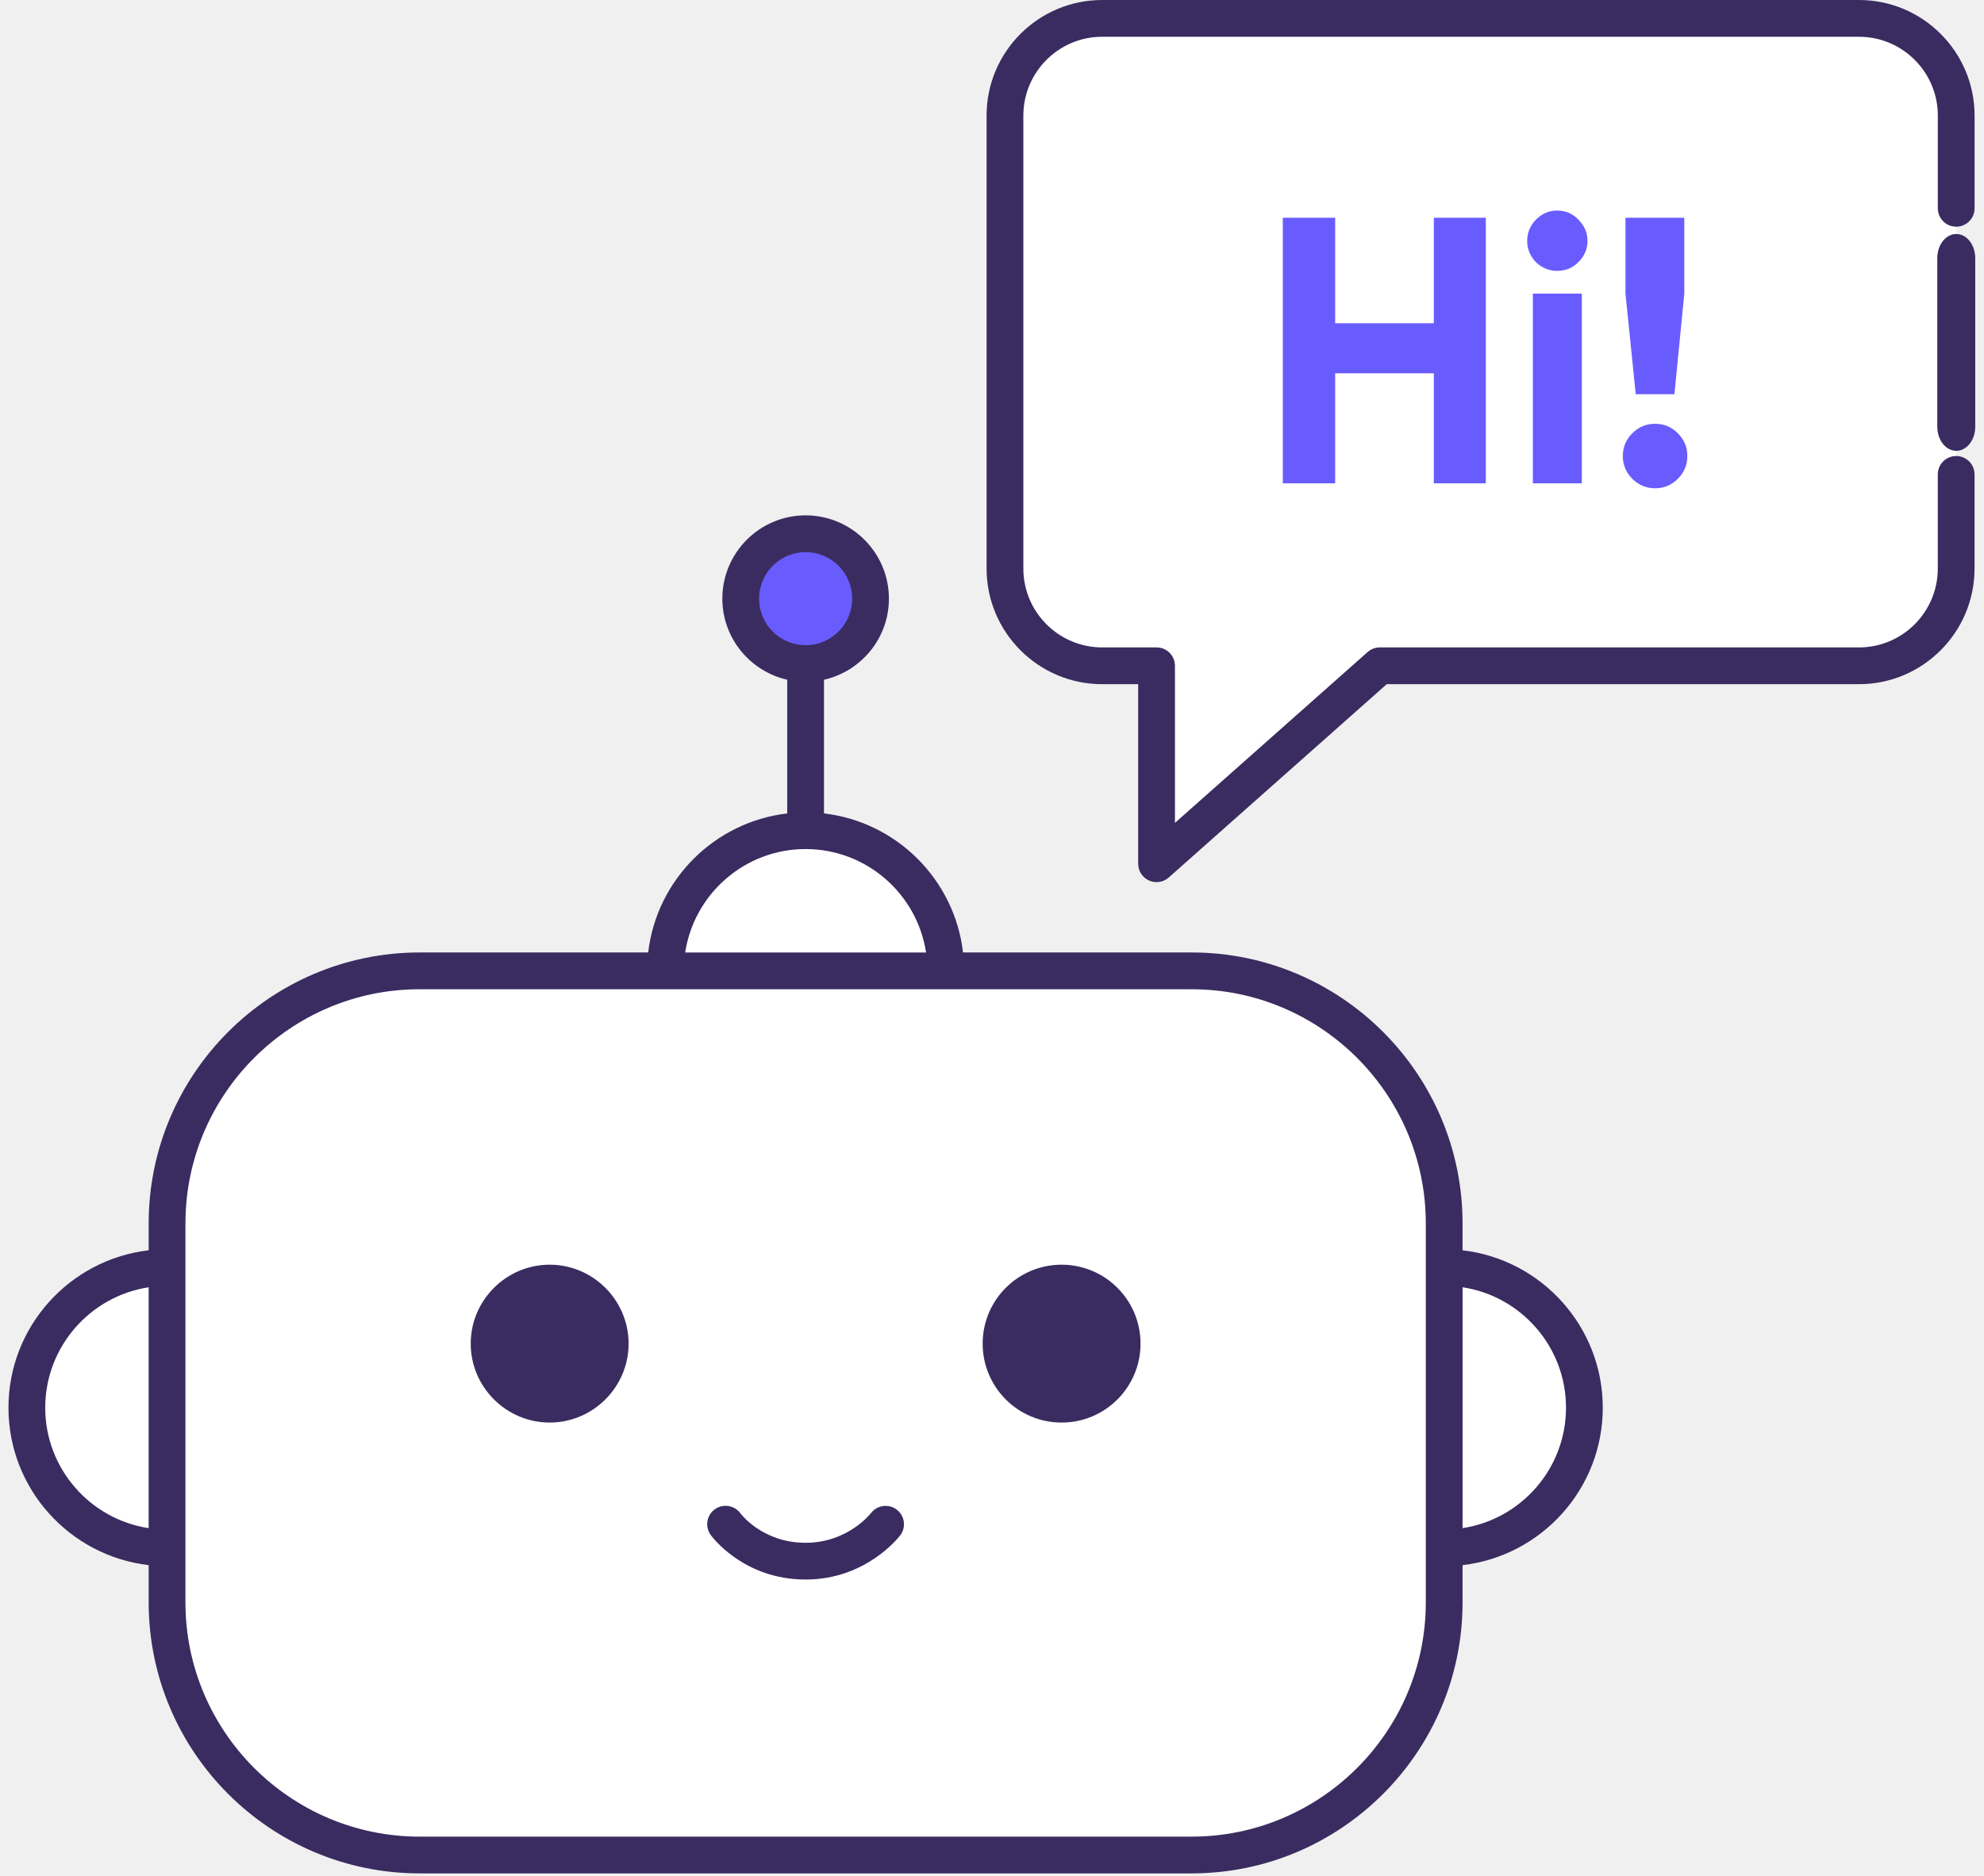
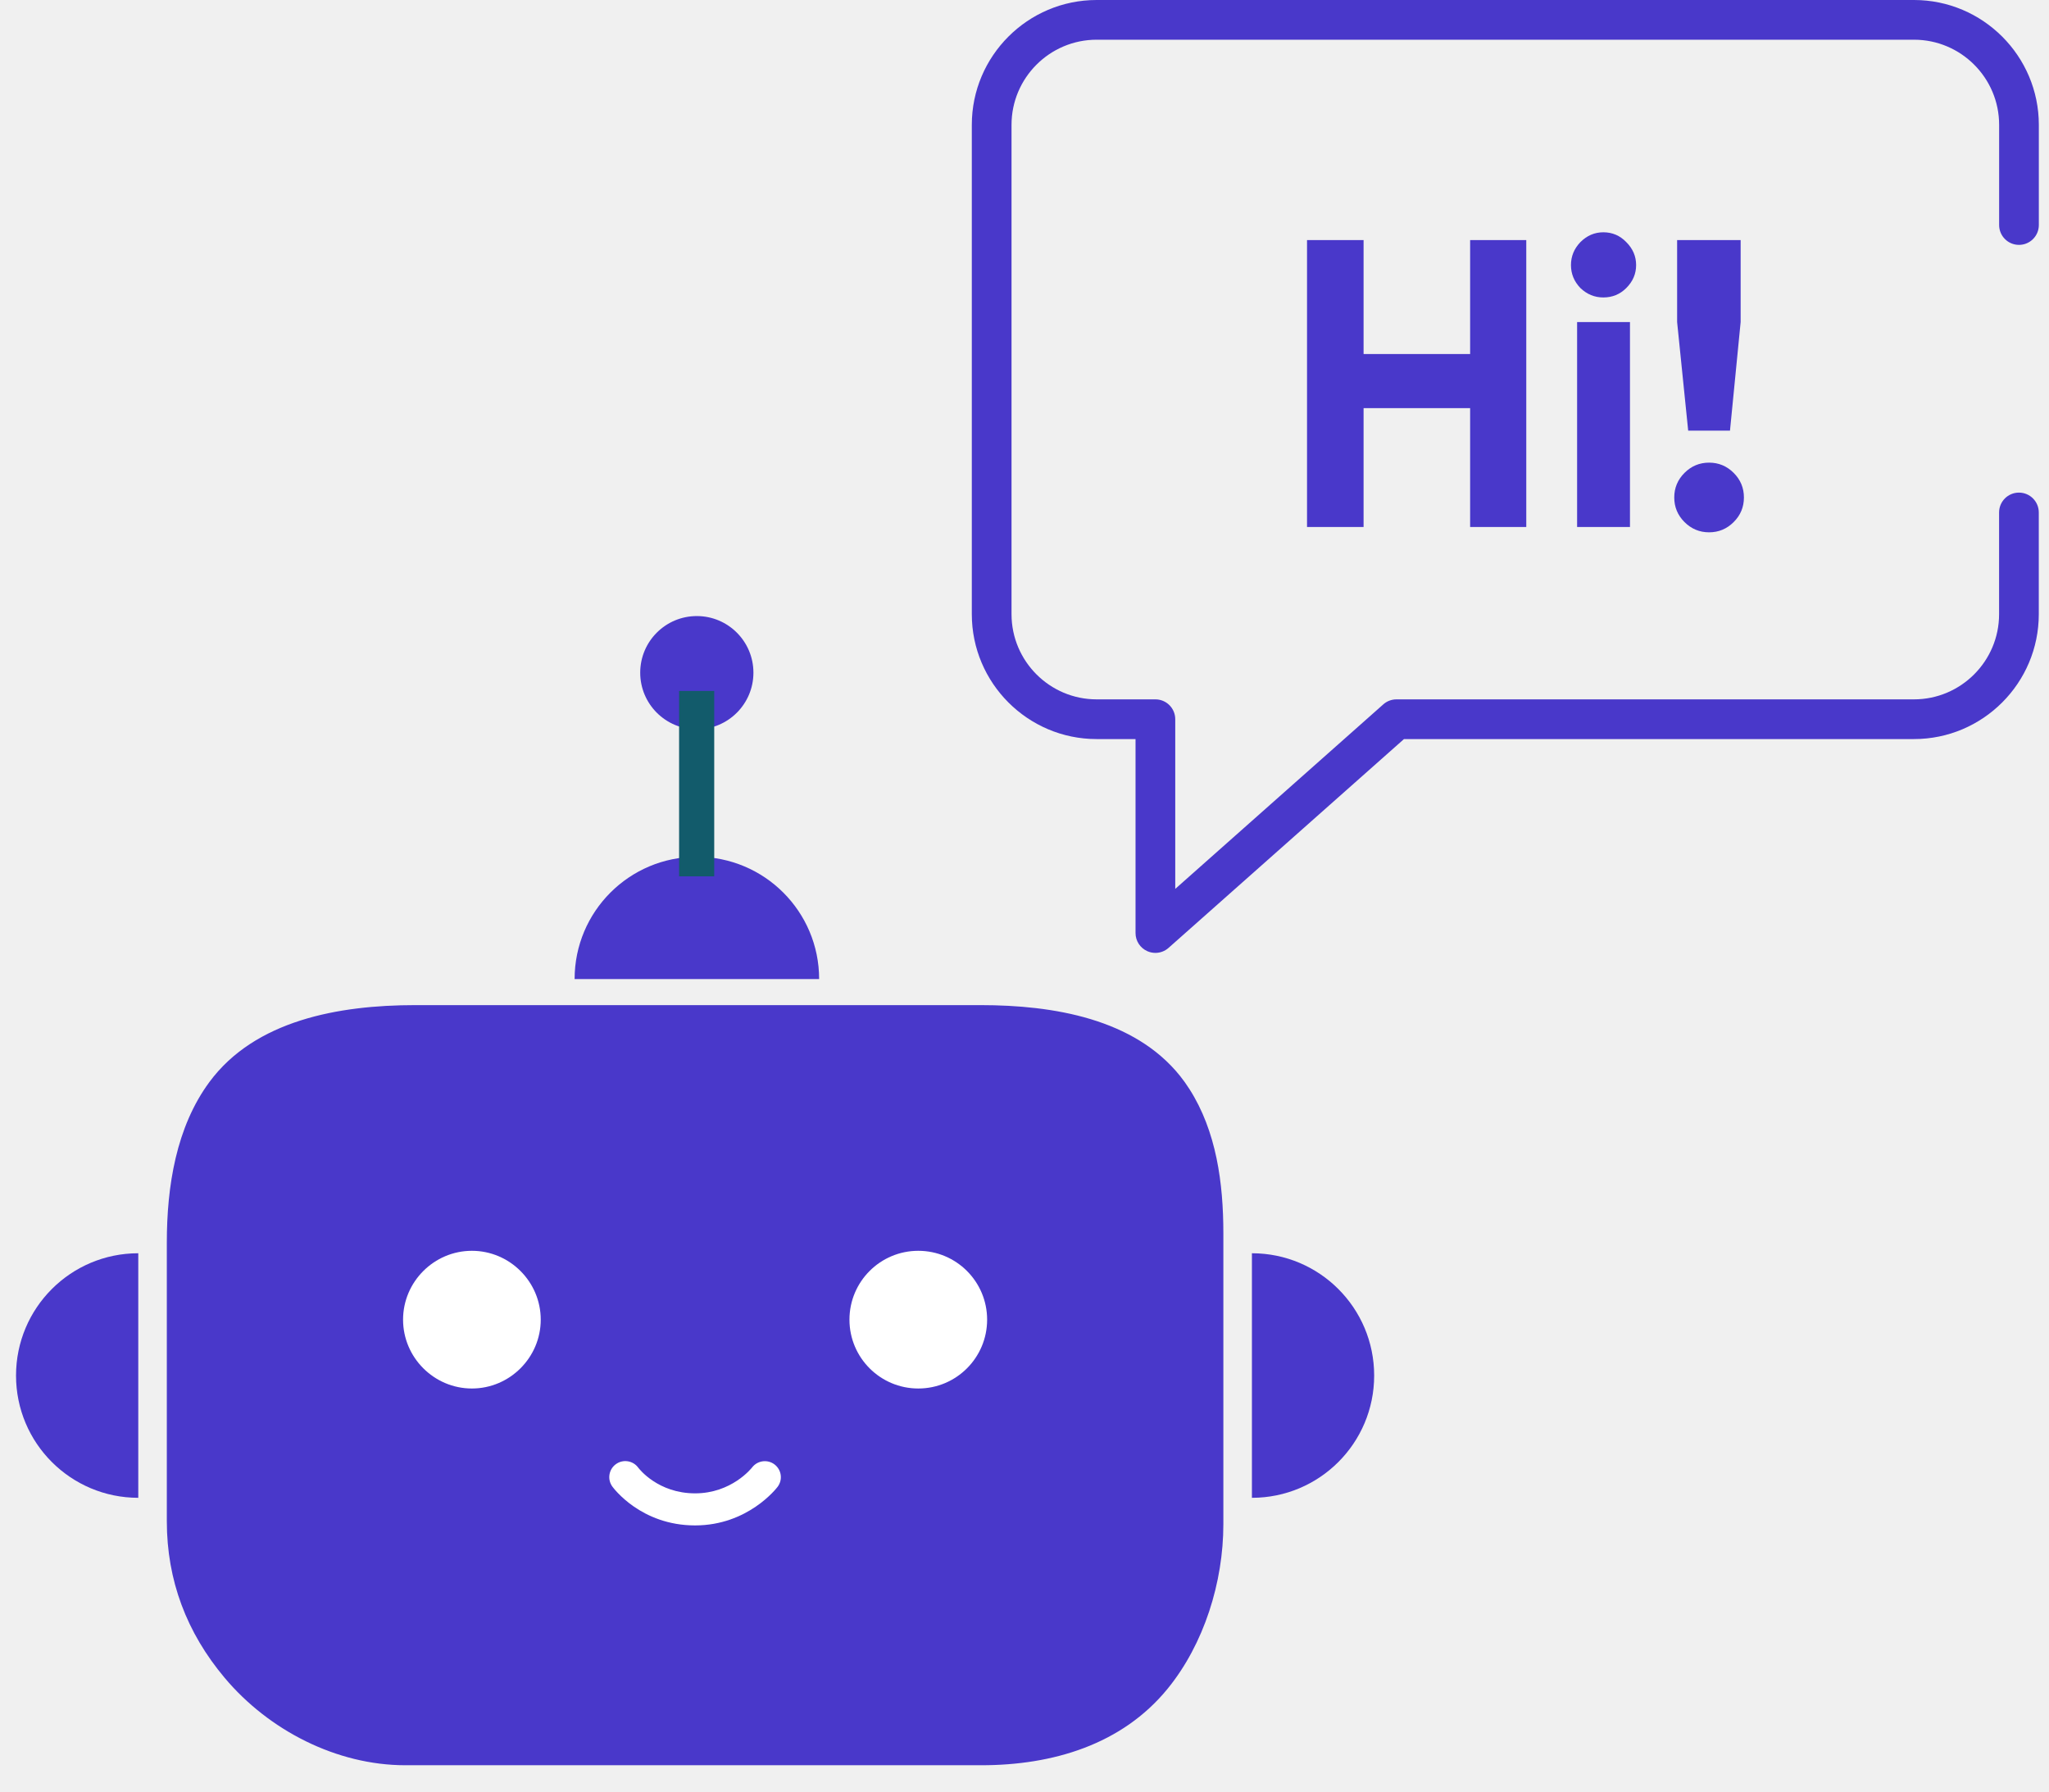
- <svg xmlns="http://www.w3.org/2000/svg" width="183" height="173" viewBox="0 0 183 173" fill="none">
-   <path d="M40.587 170.3C33.528 170.3 26.405 166.774 21.687 161.522V161.522C17.241 156.573 14.951 150.758 14.951 144.106V114.864C14.951 109.771 15.987 104.593 18.885 100.405C19.794 99.092 20.691 98.066 21.88 96.998C26.486 92.859 32.823 91.299 39.015 91.299H109.355C115.256 91.299 121.244 92.752 125.824 96.473C127.561 97.884 128.651 99.133 129.751 100.935C132.133 104.835 132.951 109.474 132.951 114.044V144.371C132.951 150.938 130.805 157.807 126.418 162.695V162.695C121.514 168.159 114.34 170.3 106.997 170.3H40.587Z" fill="white" />
-   <path d="M15.408 116.916V142.78C8.262 142.78 2.476 136.994 2.476 129.848C2.476 122.702 8.262 116.916 15.408 116.916Z" fill="white" />
-   <path d="M74.308 76.622C67.163 76.622 61.377 82.408 61.377 89.554H87.242C87.242 82.408 81.454 76.622 74.308 76.622Z" fill="white" />
-   <path d="M146.142 129.848C146.142 136.994 140.356 142.78 133.21 142.78V116.916C140.354 116.916 146.142 122.702 146.142 129.848Z" fill="white" />
-   <path d="M74.308 61.21C77.615 61.21 80.296 58.529 80.296 55.222C80.296 51.915 77.615 49.234 74.308 49.234C71.001 49.234 68.321 51.915 68.321 55.222C68.321 58.529 71.001 61.21 74.308 61.21Z" fill="#695CFF" />
-   <path d="M50.7 116.657C46.695 116.657 43.418 119.934 43.418 123.938C43.418 127.942 46.695 131.219 50.7 131.219C54.704 131.219 57.981 127.942 57.981 123.938C57.981 119.934 54.706 116.657 50.7 116.657Z" fill="#3A2C60" />
-   <path d="M97.919 131.219C101.94 131.219 105.2 127.96 105.2 123.938C105.2 119.917 101.94 116.657 97.919 116.657C93.898 116.657 90.638 119.917 90.638 123.938C90.638 127.96 93.898 131.219 97.919 131.219Z" fill="#3A2C60" />
-   <path d="M80.346 139.56C80.257 139.672 78.157 142.309 74.308 142.309C70.389 142.309 68.397 139.725 68.295 139.593C67.746 138.842 66.693 138.672 65.935 139.218C65.176 139.766 65.005 140.825 65.552 141.585C65.672 141.752 68.585 145.699 74.307 145.699C79.883 145.699 82.912 141.783 83.038 141.617C83.6 140.874 83.455 139.822 82.717 139.254C81.983 138.691 80.918 138.823 80.346 139.56V139.56Z" fill="#3A2C60" />
-   <path d="M134.904 115.328V112.854C134.904 99.071 123.691 87.857 109.908 87.857H88.829C88.049 81.145 82.716 75.812 76.004 75.032V62.7C79.425 61.924 81.992 58.872 81.992 55.22C81.992 50.984 78.545 47.537 74.308 47.537C70.072 47.537 66.627 50.984 66.627 55.22C66.627 58.872 69.194 61.924 72.613 62.7V75.032C65.901 75.812 60.568 81.147 59.788 87.857H38.71C24.926 87.857 13.713 99.07 13.713 112.854V115.328C6.443 116.172 0.781 122.356 0.781 129.85C0.781 137.341 6.443 143.526 13.713 144.37V147.806C13.713 161.589 24.926 172.804 38.71 172.804H109.908C123.691 172.804 134.904 161.591 134.904 147.806V144.37C142.174 143.526 147.836 137.341 147.836 129.85C147.836 122.356 142.174 116.172 134.904 115.328ZM70.018 55.222C70.018 52.855 71.944 50.929 74.308 50.929C76.675 50.929 78.601 52.855 78.601 55.222C78.601 57.589 76.675 59.513 74.308 59.513C71.944 59.513 70.018 57.589 70.018 55.222V55.222ZM74.308 78.317C79.927 78.317 84.597 82.464 85.418 87.859H63.201C64.02 82.464 68.69 78.317 74.308 78.317ZM4.172 129.85C4.172 124.23 8.318 119.561 13.713 118.74V140.959C8.318 140.137 4.172 135.468 4.172 129.85ZM131.513 147.806C131.513 159.719 121.821 169.413 109.908 169.413H38.71C26.797 169.413 17.104 159.721 17.104 147.806V142.782V116.916V112.854C17.104 100.941 26.797 91.247 38.71 91.247H61.377H87.24H109.908C121.821 91.247 131.513 100.94 131.513 112.854V116.916V142.78V147.806ZM134.904 140.957V118.739C140.299 119.559 144.445 124.228 144.445 129.848C144.445 135.468 140.299 140.137 134.904 140.957Z" fill="#3A2C60" />
-   <path d="M101.66 61.413C96.708 61.413 92.695 57.398 92.695 52.446V10.66C92.695 5.712 96.708 1.695 101.66 1.695H171.468C176.42 1.695 180.435 5.71 180.435 10.66V52.446C180.435 57.4 176.422 61.413 171.468 61.413H127.266L106.678 79.671V61.413H101.66Z" fill="white" />
-   <path d="M171.468 0H101.66C95.782 0 91 4.782 91 10.66V52.446C91 58.325 95.782 63.11 101.66 63.11H104.983V79.673C104.983 80.341 105.373 80.944 105.983 81.219C106.207 81.319 106.443 81.368 106.678 81.368C107.085 81.368 107.487 81.222 107.802 80.941L127.91 63.11H171.466C177.346 63.11 182.128 58.327 182.128 52.446V43.759C182.128 42.824 181.37 42.064 180.433 42.064C179.495 42.064 178.738 42.824 178.738 43.759V52.446C178.738 56.456 175.476 59.719 171.466 59.719H127.268C126.854 59.719 126.454 59.87 126.144 60.146L108.375 75.903V61.414C108.375 60.479 107.618 59.719 106.68 59.719H101.662C97.654 59.719 94.392 56.457 94.392 52.446V10.66C94.392 6.652 97.654 3.391 101.662 3.391H171.47C175.479 3.391 178.741 6.651 178.741 10.66V19.215C178.741 20.151 179.499 20.91 180.436 20.91C181.374 20.91 182.132 20.151 182.132 19.215V10.66C182.13 4.782 177.347 0 171.468 0V0Z" fill="#3A2C60" />
-   <path d="M132.253 20.085H137.048V44.585H132.253V34.435H123.153V44.585H118.323V20.085H123.153V29.815H132.253V20.085ZM143.629 24.985C142.882 24.985 142.229 24.717 141.669 24.18C141.132 23.62 140.864 22.967 140.864 22.22C140.864 21.473 141.132 20.82 141.669 20.26C142.229 19.7 142.882 19.42 143.629 19.42C144.399 19.42 145.052 19.7 145.589 20.26C146.149 20.82 146.429 21.473 146.429 22.22C146.429 22.967 146.149 23.62 145.589 24.18C145.052 24.717 144.399 24.985 143.629 24.985ZM141.389 44.585V27.085H145.904V44.585H141.389ZM150.876 36.36L149.931 27.085V20.085H155.356V27.085L154.446 36.36H150.876ZM154.761 44.165C154.178 44.748 153.478 45.04 152.661 45.04C151.845 45.04 151.145 44.748 150.561 44.165C149.978 43.582 149.686 42.882 149.686 42.065C149.686 41.248 149.978 40.548 150.561 39.965C151.145 39.382 151.845 39.09 152.661 39.09C153.478 39.09 154.178 39.382 154.761 39.965C155.345 40.548 155.636 41.248 155.636 42.065C155.636 42.882 155.345 43.582 154.761 44.165Z" fill="#695CFF" />
-   <path d="M180.442 21.585C179.474 21.585 178.692 22.582 178.692 23.81V39.36C178.692 40.588 179.474 41.585 180.442 41.585C181.41 41.585 182.192 40.588 182.192 39.36V23.81C182.192 22.582 181.41 21.585 180.442 21.585Z" fill="#3A2C60" />
+ <svg xmlns="http://www.w3.org/2000/svg" width="175" height="153" viewBox="0 0 175 153" fill="none">
+   <path d="M125.56 20.5H130.355V45H125.56V34.85H116.46V45H111.63V20.5H116.46V30.23H125.56V20.5ZM136.937 25.4C136.19 25.4 135.537 25.132 134.977 24.595C134.44 24.035 134.172 23.382 134.172 22.635C134.172 21.888 134.44 21.235 134.977 20.675C135.537 20.115 136.19 19.835 136.937 19.835C137.707 19.835 138.36 20.115 138.897 20.675C139.457 21.235 139.737 21.888 139.737 22.635C139.737 23.382 139.457 24.035 138.897 24.595C138.36 25.132 137.707 25.4 136.937 25.4ZM134.697 45V27.5H139.212V45H134.697ZM144.184 36.775L143.239 27.5V20.5H148.664V27.5L147.754 36.775H144.184ZM148.069 44.58C147.486 45.163 146.786 45.455 145.969 45.455C145.153 45.455 144.453 45.163 143.869 44.58C143.286 43.997 142.994 43.297 142.994 42.48C142.994 41.663 143.286 40.963 143.869 40.38C144.453 39.797 145.153 39.505 145.969 39.505C146.786 39.505 147.486 39.797 148.069 40.38C148.653 40.963 148.944 41.663 148.944 42.48C148.944 43.297 148.653 43.997 148.069 44.58Z" fill="#4938CA" />
+   <path d="M34.619 150.735C28.757 150.735 22.959 147.759 19.187 143.271V143.271C15.941 139.409 14.248 134.946 14.248 129.9V106.098C14.248 101.309 15.042 96.24 17.89 92.388V92.388C21.781 87.128 28.914 85.828 35.456 85.828H83.759C90.003 85.828 96.872 87.003 100.783 91.871C101.065 92.223 101.327 92.59 101.581 92.988C103.893 96.601 104.484 101.028 104.484 105.318V130.159C104.484 135.097 102.835 140.401 99.707 144.222V144.222C95.828 148.96 89.936 150.735 83.812 150.735H34.619Z" fill="#4938CA" />
+   <path d="M11.81 107.016V127.899C6.04 127.899 1.369 123.227 1.369 117.458C1.369 111.688 6.04 107.016 11.81 107.016Z" fill="#4938CA" />
+   <path d="M59.517 73.163C53.748 73.163 49.076 77.835 49.076 83.605H69.96C69.96 77.835 65.286 73.163 59.517 73.163Z" fill="#4938CA" />
+   <path d="M117.364 117.458C117.364 123.227 112.693 127.899 106.923 127.899V107.016C112.691 107.016 117.364 111.688 117.364 117.458Z" fill="#4938CA" />
+   <path d="M59.514 62.275C62.184 62.275 64.348 60.111 64.348 57.441C64.348 54.771 62.184 52.606 59.514 52.606C56.843 52.606 54.679 54.771 54.679 57.441C54.679 60.111 56.843 62.275 59.514 62.275Z" fill="#4938CA" />
+   <path d="M40.304 106.807C37.071 106.807 34.425 109.453 34.425 112.686C34.425 115.919 37.071 118.565 40.304 118.565C43.537 118.565 46.183 115.919 46.183 112.686C46.183 109.453 43.538 106.807 40.304 106.807Z" fill="white" />
+   <path d="M78.429 118.565C81.676 118.565 84.308 115.933 84.308 112.686C84.308 109.439 81.676 106.807 78.429 106.807C75.182 106.807 72.55 109.439 72.55 112.686C72.55 115.933 75.182 118.565 78.429 118.565Z" fill="white" />
+   <path d="M64.24 125.3C64.169 125.39 62.473 127.518 59.366 127.518C56.201 127.518 54.593 125.432 54.511 125.326C54.067 124.719 53.217 124.582 52.605 125.023C51.992 125.465 51.854 126.321 52.296 126.934C52.393 127.069 54.745 130.256 59.364 130.256C63.867 130.256 66.312 127.094 66.414 126.96C66.868 126.36 66.751 125.51 66.155 125.052C65.562 124.597 64.703 124.704 64.24 125.3V125.3Z" fill="white" />
+   <path d="M163.468 0H93.66C87.782 0 83 4.782 83 10.66V52.446C83 58.325 87.782 63.11 93.66 63.11H96.983V79.673C96.983 80.341 97.373 80.944 97.983 81.219C98.207 81.319 98.443 81.368 98.678 81.368C99.085 81.368 99.487 81.222 99.802 80.941L119.91 63.11H163.466C169.346 63.11 174.128 58.327 174.128 52.446V43.759C174.128 42.824 173.37 42.064 172.433 42.064C171.495 42.064 170.737 42.824 170.737 43.759V52.446C170.737 56.456 167.476 59.719 163.466 59.719H119.268C118.854 59.719 118.454 59.87 118.144 60.146L100.375 75.903V61.414C100.375 60.479 99.618 59.719 98.68 59.719H93.662C89.654 59.719 86.392 56.457 86.392 52.446V10.66C86.392 6.652 89.654 3.391 93.662 3.391H163.47C167.479 3.391 170.741 6.651 170.741 10.66V19.215C170.741 20.151 171.499 20.91 172.436 20.91C173.374 20.91 174.132 20.151 174.132 19.215V10.66C174.13 4.782 169.347 0 163.468 0V0Z" fill="#4938CA" />
+   <rect x="58" y="59" width="3" height="15.831" fill="#125B6B" />
</svg>
